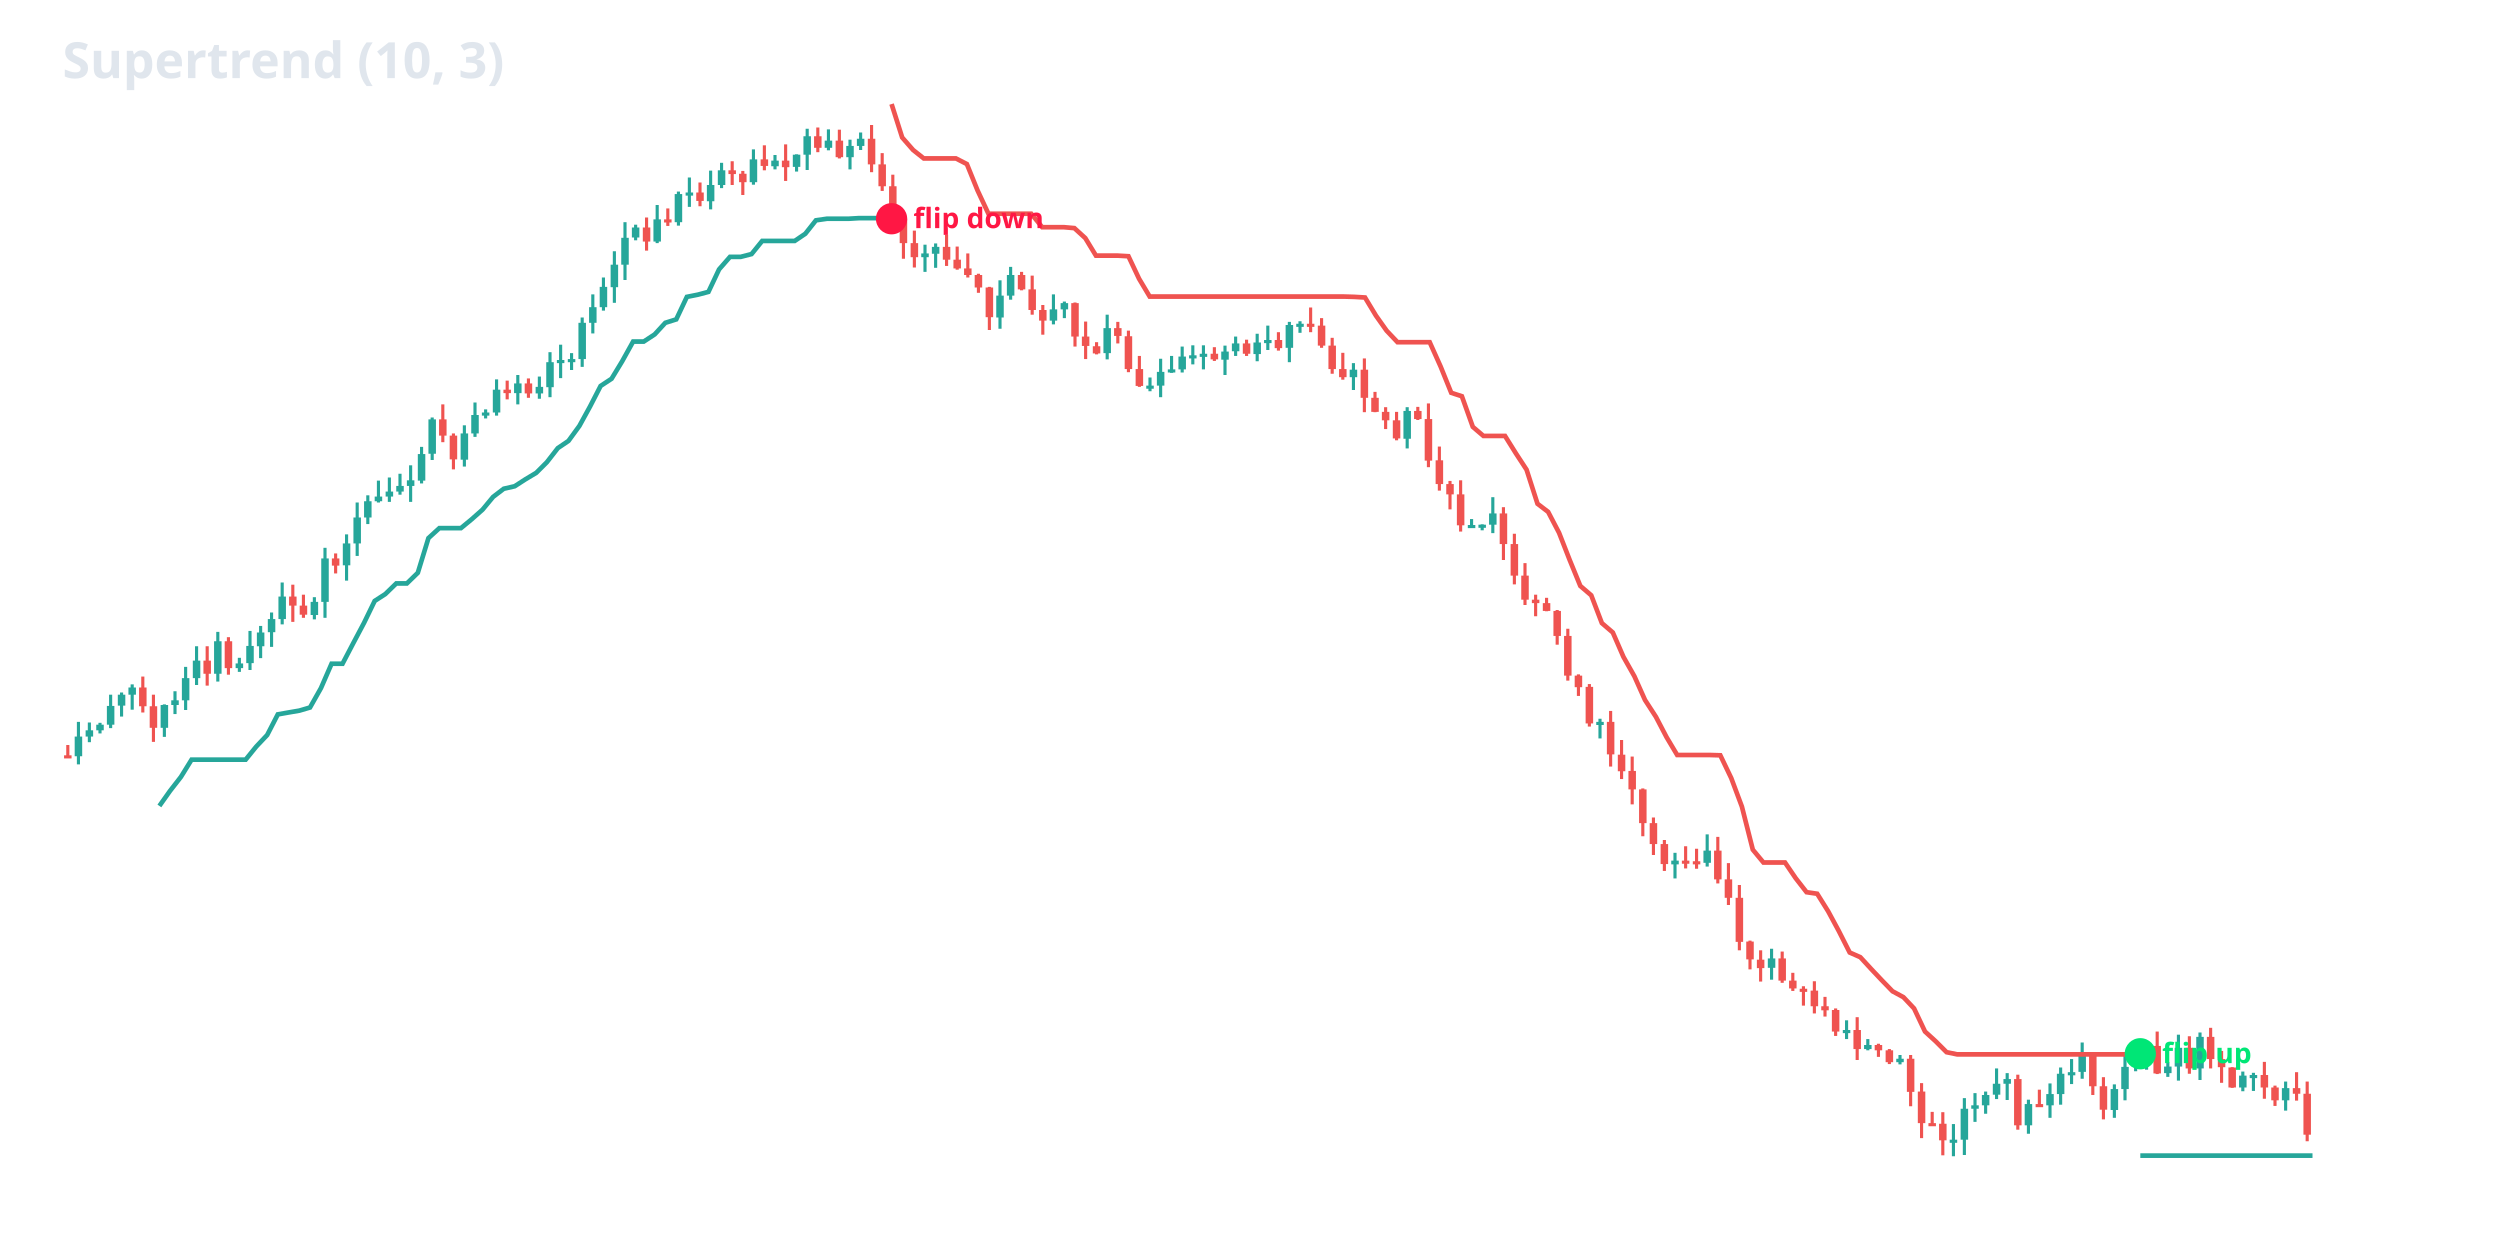
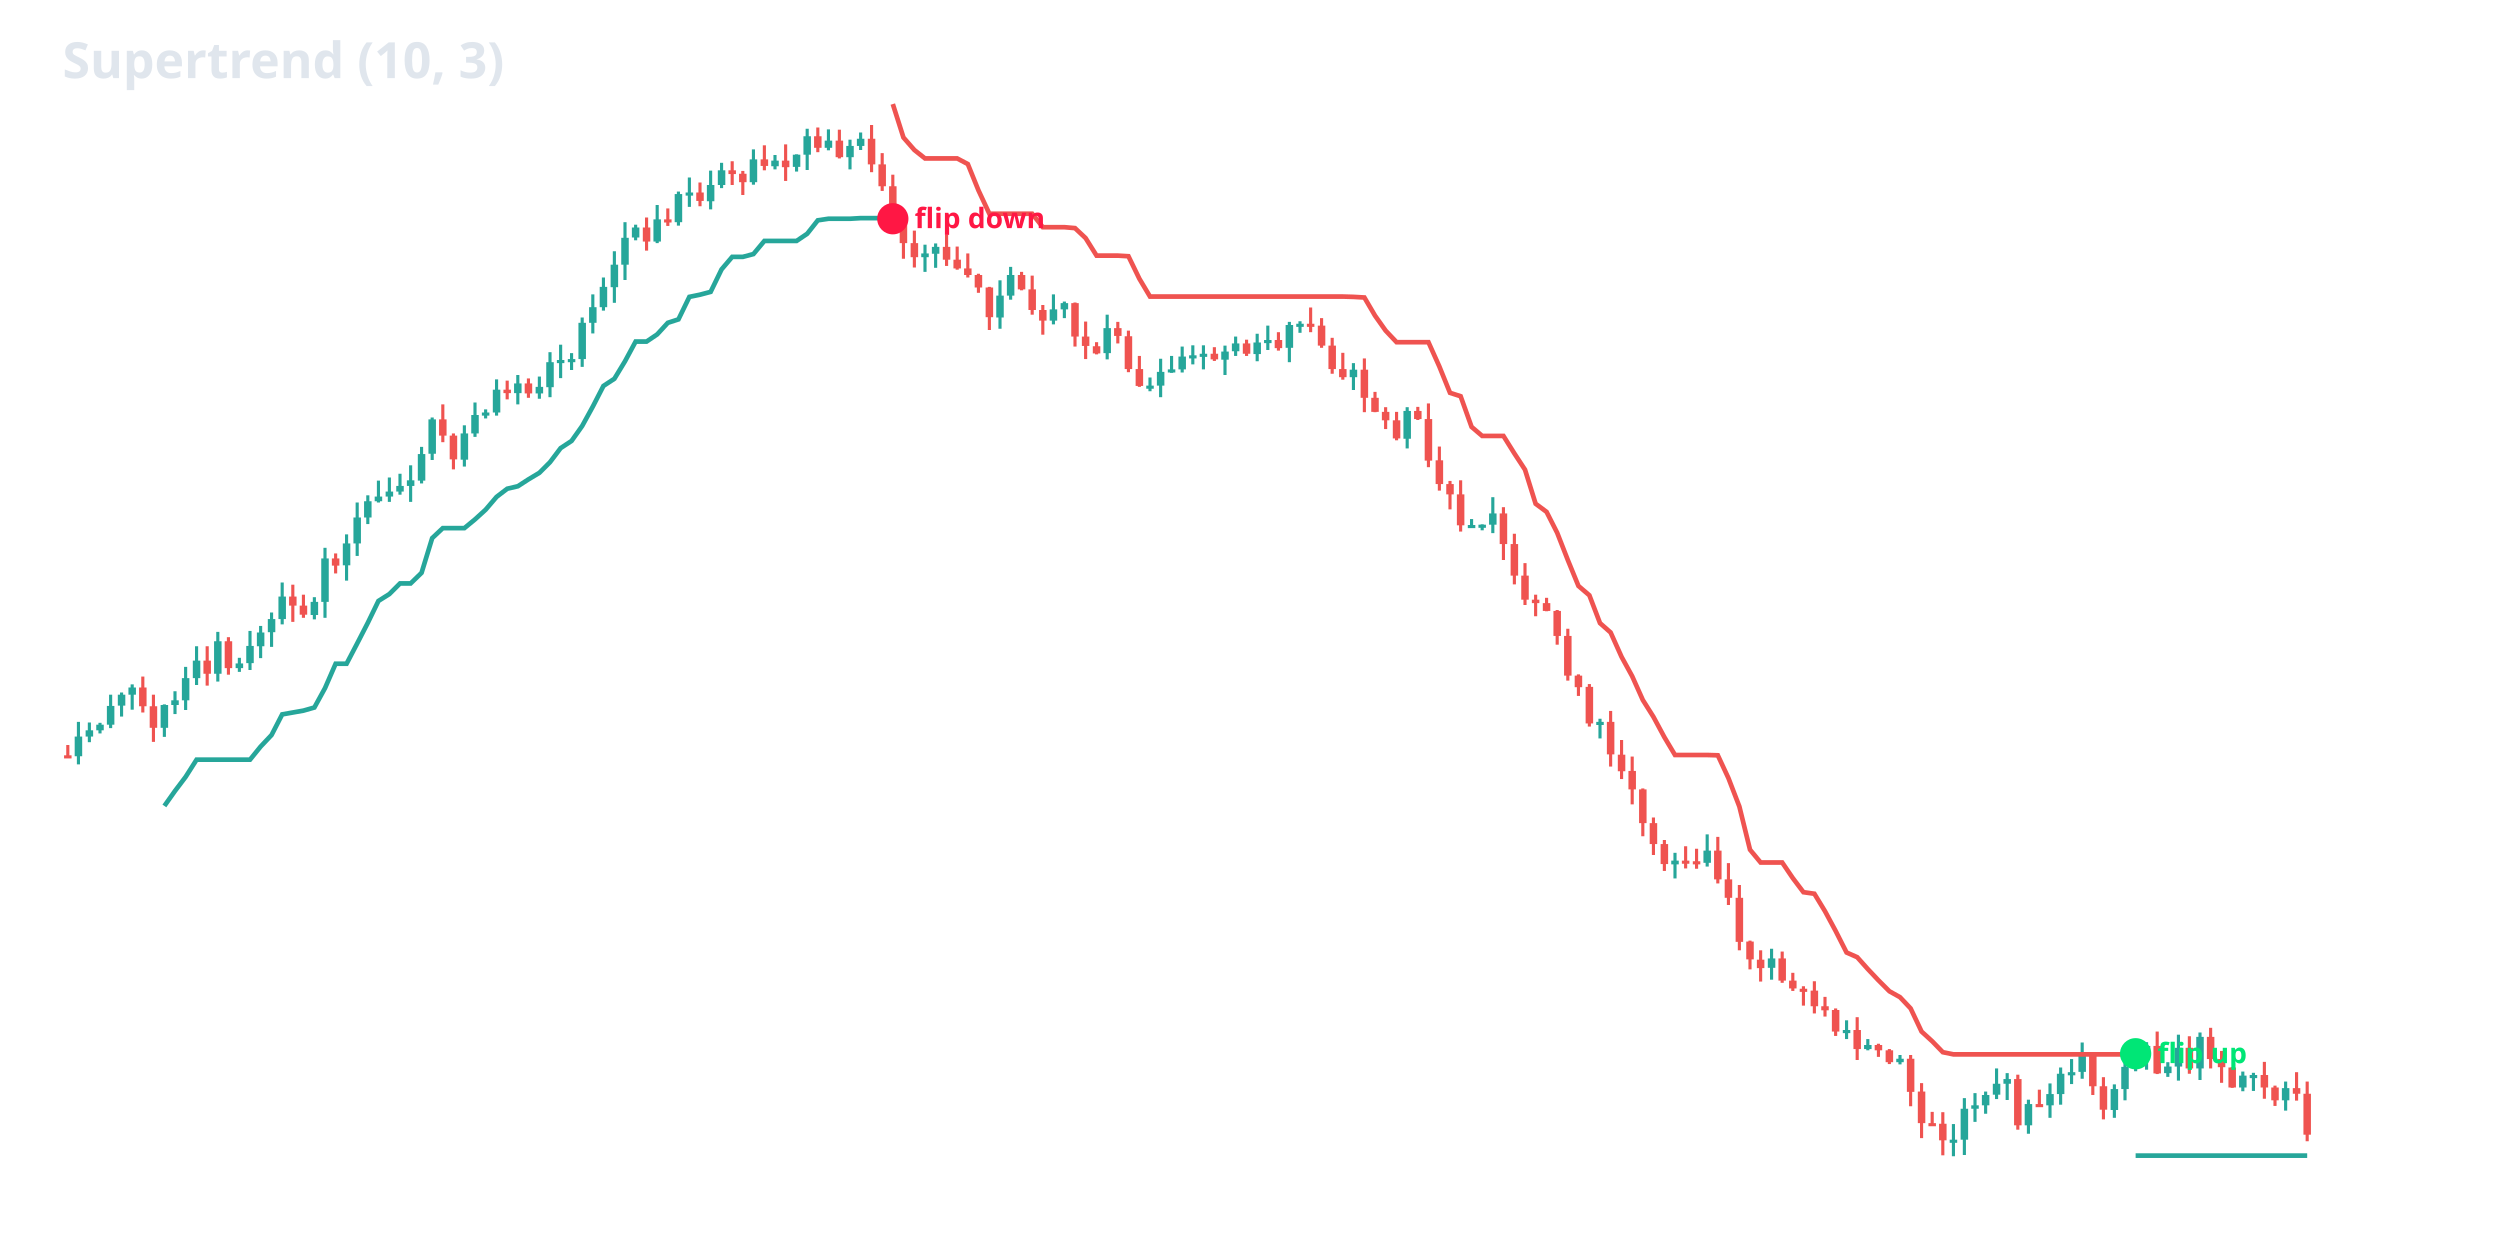
<svg xmlns="http://www.w3.org/2000/svg" width="800" height="400" style="background-color:#141824;font-family:sans-serif;">
  <text x="20" y="25" fill="#e0e6ed" font-size="16" font-weight="bold">Supertrend (10, 3)</text>
  <line x1="21.7" y1="238.4" x2="21.7" y2="242.4" stroke="#ef5350" stroke-width="1" />
  <rect x="20.5" y="241.7" width="2.4" height="1.0" fill="#ef5350" />
  <line x1="25.1" y1="231.0" x2="25.1" y2="244.6" stroke="#26a69a" stroke-width="1" />
  <rect x="23.9" y="235.7" width="2.4" height="6.3" fill="#26a69a" />
  <line x1="28.6" y1="231.2" x2="28.6" y2="237.5" stroke="#26a69a" stroke-width="1" />
  <rect x="27.4" y="233.7" width="2.4" height="2.0" fill="#26a69a" />
  <line x1="32.0" y1="231.3" x2="32.0" y2="234.7" stroke="#26a69a" stroke-width="1" />
  <rect x="30.8" y="231.9" width="2.4" height="1.8" fill="#26a69a" />
  <line x1="35.4" y1="222.3" x2="35.4" y2="233.0" stroke="#26a69a" stroke-width="1" />
  <rect x="34.2" y="225.9" width="2.4" height="6.0" fill="#26a69a" />
  <line x1="38.9" y1="221.6" x2="38.9" y2="229.3" stroke="#26a69a" stroke-width="1" />
  <rect x="37.7" y="222.3" width="2.4" height="3.5" fill="#26a69a" />
  <line x1="42.3" y1="219.0" x2="42.3" y2="227.1" stroke="#26a69a" stroke-width="1" />
  <rect x="41.1" y="220.0" width="2.4" height="2.3" fill="#26a69a" />
  <line x1="45.7" y1="216.5" x2="45.7" y2="228.0" stroke="#ef5350" stroke-width="1" />
  <rect x="44.5" y="220.0" width="2.4" height="6.0" fill="#ef5350" />
  <line x1="49.1" y1="222.3" x2="49.1" y2="237.4" stroke="#ef5350" stroke-width="1" />
  <rect x="47.9" y="226.0" width="2.4" height="6.9" fill="#ef5350" />
  <line x1="52.6" y1="225.4" x2="52.6" y2="235.8" stroke="#26a69a" stroke-width="1" />
  <rect x="51.4" y="225.6" width="2.4" height="7.3" fill="#26a69a" />
  <line x1="56.0" y1="221.2" x2="56.0" y2="228.5" stroke="#26a69a" stroke-width="1" />
  <rect x="54.8" y="224.1" width="2.4" height="1.5" fill="#26a69a" />
  <line x1="59.4" y1="213.4" x2="59.4" y2="227.2" stroke="#26a69a" stroke-width="1" />
  <rect x="58.2" y="217.0" width="2.4" height="7.1" fill="#26a69a" />
  <line x1="62.9" y1="206.8" x2="62.9" y2="219.2" stroke="#26a69a" stroke-width="1" />
  <rect x="61.7" y="211.4" width="2.4" height="5.6" fill="#26a69a" />
  <line x1="66.3" y1="206.8" x2="66.3" y2="219.4" stroke="#ef5350" stroke-width="1" />
  <rect x="65.1" y="211.4" width="2.4" height="4.2" fill="#ef5350" />
  <line x1="69.7" y1="202.2" x2="69.7" y2="218.1" stroke="#26a69a" stroke-width="1" />
  <rect x="68.5" y="205.2" width="2.4" height="10.4" fill="#26a69a" />
  <line x1="73.1" y1="203.9" x2="73.1" y2="215.9" stroke="#ef5350" stroke-width="1" />
  <rect x="71.9" y="205.2" width="2.4" height="8.6" fill="#ef5350" />
  <line x1="76.6" y1="210.5" x2="76.6" y2="215.0" stroke="#26a69a" stroke-width="1" />
  <rect x="75.4" y="212.3" width="2.4" height="1.5" fill="#26a69a" />
  <line x1="80.0" y1="201.9" x2="80.0" y2="214.4" stroke="#26a69a" stroke-width="1" />
  <rect x="78.8" y="206.7" width="2.4" height="5.5" fill="#26a69a" />
  <line x1="83.4" y1="200.3" x2="83.4" y2="210.6" stroke="#26a69a" stroke-width="1" />
  <rect x="82.2" y="202.4" width="2.4" height="4.4" fill="#26a69a" />
  <line x1="86.9" y1="196.0" x2="86.9" y2="207.0" stroke="#26a69a" stroke-width="1" />
  <rect x="85.7" y="198.1" width="2.4" height="4.2" fill="#26a69a" />
  <line x1="90.3" y1="186.4" x2="90.3" y2="199.8" stroke="#26a69a" stroke-width="1" />
  <rect x="89.1" y="190.9" width="2.4" height="7.2" fill="#26a69a" />
  <line x1="93.7" y1="187.1" x2="93.7" y2="199.0" stroke="#ef5350" stroke-width="1" />
  <rect x="92.5" y="190.9" width="2.4" height="2.9" fill="#ef5350" />
  <line x1="97.1" y1="190.3" x2="97.1" y2="197.7" stroke="#ef5350" stroke-width="1" />
  <rect x="95.9" y="193.8" width="2.4" height="2.9" fill="#ef5350" />
  <line x1="100.6" y1="191.1" x2="100.6" y2="198.2" stroke="#26a69a" stroke-width="1" />
  <rect x="99.4" y="192.6" width="2.4" height="4.2" fill="#26a69a" />
  <line x1="104.0" y1="175.3" x2="104.0" y2="197.7" stroke="#26a69a" stroke-width="1" />
  <rect x="102.8" y="178.7" width="2.4" height="13.9" fill="#26a69a" />
  <line x1="107.4" y1="177.1" x2="107.4" y2="183.5" stroke="#ef5350" stroke-width="1" />
  <rect x="106.2" y="178.7" width="2.4" height="2.3" fill="#ef5350" />
  <line x1="110.9" y1="171.0" x2="110.9" y2="185.8" stroke="#26a69a" stroke-width="1" />
  <rect x="109.7" y="173.9" width="2.4" height="7.0" fill="#26a69a" />
  <line x1="114.3" y1="160.8" x2="114.3" y2="177.9" stroke="#26a69a" stroke-width="1" />
  <rect x="113.1" y="165.6" width="2.4" height="8.3" fill="#26a69a" />
  <line x1="117.7" y1="158.5" x2="117.7" y2="167.7" stroke="#26a69a" stroke-width="1" />
  <rect x="116.5" y="160.4" width="2.4" height="5.2" fill="#26a69a" />
  <line x1="121.1" y1="153.8" x2="121.1" y2="160.8" stroke="#26a69a" stroke-width="1" />
  <rect x="119.9" y="158.9" width="2.4" height="1.5" fill="#26a69a" />
  <line x1="124.6" y1="152.8" x2="124.6" y2="160.6" stroke="#26a69a" stroke-width="1" />
  <rect x="123.4" y="157.3" width="2.4" height="1.6" fill="#26a69a" />
  <line x1="128.0" y1="151.6" x2="128.0" y2="158.3" stroke="#26a69a" stroke-width="1" />
  <rect x="126.8" y="155.5" width="2.4" height="1.8" fill="#26a69a" />
  <line x1="131.4" y1="148.9" x2="131.4" y2="160.6" stroke="#26a69a" stroke-width="1" />
  <rect x="130.2" y="153.7" width="2.4" height="1.8" fill="#26a69a" />
  <line x1="134.9" y1="143.0" x2="134.9" y2="154.7" stroke="#26a69a" stroke-width="1" />
  <rect x="133.7" y="145.3" width="2.4" height="8.5" fill="#26a69a" />
  <line x1="138.3" y1="133.6" x2="138.3" y2="147.2" stroke="#26a69a" stroke-width="1" />
  <rect x="137.1" y="134.2" width="2.4" height="11.0" fill="#26a69a" />
  <line x1="141.7" y1="129.4" x2="141.7" y2="141.5" stroke="#ef5350" stroke-width="1" />
  <rect x="140.5" y="134.2" width="2.4" height="5.2" fill="#ef5350" />
  <line x1="145.1" y1="138.7" x2="145.1" y2="150.2" stroke="#ef5350" stroke-width="1" />
  <rect x="143.9" y="139.4" width="2.4" height="7.6" fill="#ef5350" />
  <line x1="148.6" y1="136.1" x2="148.6" y2="149.3" stroke="#26a69a" stroke-width="1" />
  <rect x="147.4" y="138.7" width="2.4" height="8.4" fill="#26a69a" />
  <line x1="152.0" y1="128.8" x2="152.0" y2="139.8" stroke="#26a69a" stroke-width="1" />
  <rect x="150.8" y="132.8" width="2.4" height="5.9" fill="#26a69a" />
  <line x1="155.4" y1="131.0" x2="155.4" y2="133.9" stroke="#26a69a" stroke-width="1" />
  <rect x="154.2" y="132.0" width="2.4" height="1.0" fill="#26a69a" />
  <line x1="158.9" y1="121.4" x2="158.9" y2="133.0" stroke="#26a69a" stroke-width="1" />
  <rect x="157.7" y="124.7" width="2.4" height="7.3" fill="#26a69a" />
  <line x1="162.3" y1="121.8" x2="162.3" y2="127.8" stroke="#ef5350" stroke-width="1" />
  <rect x="161.1" y="124.7" width="2.4" height="1.1" fill="#ef5350" />
  <line x1="165.7" y1="120.0" x2="165.7" y2="129.4" stroke="#26a69a" stroke-width="1" />
  <rect x="164.5" y="122.7" width="2.4" height="3.1" fill="#26a69a" />
  <line x1="169.1" y1="121.1" x2="169.1" y2="127.3" stroke="#ef5350" stroke-width="1" />
  <rect x="167.9" y="122.7" width="2.4" height="3.2" fill="#ef5350" />
  <line x1="172.6" y1="120.5" x2="172.6" y2="127.6" stroke="#26a69a" stroke-width="1" />
  <rect x="171.4" y="123.8" width="2.4" height="2.1" fill="#26a69a" />
  <line x1="176.0" y1="112.7" x2="176.0" y2="127.1" stroke="#26a69a" stroke-width="1" />
  <rect x="174.8" y="115.9" width="2.4" height="8.0" fill="#26a69a" />
  <line x1="179.4" y1="110.3" x2="179.4" y2="121.0" stroke="#26a69a" stroke-width="1" />
  <rect x="178.2" y="115.2" width="2.4" height="1.0" fill="#26a69a" />
  <line x1="182.9" y1="113.0" x2="182.9" y2="118.4" stroke="#26a69a" stroke-width="1" />
  <rect x="181.7" y="114.9" width="2.4" height="1.0" fill="#26a69a" />
  <line x1="186.3" y1="101.6" x2="186.3" y2="117.4" stroke="#26a69a" stroke-width="1" />
  <rect x="185.1" y="103.3" width="2.4" height="11.6" fill="#26a69a" />
  <line x1="189.7" y1="94.2" x2="189.7" y2="106.7" stroke="#26a69a" stroke-width="1" />
  <rect x="188.5" y="98.3" width="2.4" height="5.0" fill="#26a69a" />
  <line x1="193.1" y1="88.8" x2="193.1" y2="99.4" stroke="#26a69a" stroke-width="1" />
  <rect x="191.9" y="91.8" width="2.4" height="6.5" fill="#26a69a" />
  <line x1="196.6" y1="80.4" x2="196.6" y2="96.9" stroke="#26a69a" stroke-width="1" />
  <rect x="195.4" y="84.7" width="2.4" height="7.2" fill="#26a69a" />
  <line x1="200.0" y1="71.1" x2="200.0" y2="89.6" stroke="#26a69a" stroke-width="1" />
  <rect x="198.8" y="76.1" width="2.4" height="8.6" fill="#26a69a" />
  <line x1="203.4" y1="71.9" x2="203.4" y2="76.9" stroke="#26a69a" stroke-width="1" />
  <rect x="202.2" y="72.8" width="2.4" height="3.2" fill="#26a69a" />
  <line x1="206.9" y1="69.6" x2="206.9" y2="80.2" stroke="#ef5350" stroke-width="1" />
  <rect x="205.7" y="72.8" width="2.4" height="4.5" fill="#ef5350" />
  <line x1="210.3" y1="65.6" x2="210.3" y2="77.8" stroke="#26a69a" stroke-width="1" />
  <rect x="209.1" y="70.2" width="2.4" height="7.1" fill="#26a69a" />
  <line x1="213.7" y1="66.7" x2="213.7" y2="72.3" stroke="#ef5350" stroke-width="1" />
  <rect x="212.5" y="70.2" width="2.4" height="1.0" fill="#ef5350" />
  <line x1="217.1" y1="61.3" x2="217.1" y2="72.2" stroke="#26a69a" stroke-width="1" />
  <rect x="215.9" y="62.1" width="2.4" height="9.0" fill="#26a69a" />
  <line x1="220.6" y1="56.8" x2="220.6" y2="66.2" stroke="#26a69a" stroke-width="1" />
  <rect x="219.4" y="61.6" width="2.4" height="1.0" fill="#26a69a" />
  <line x1="224.0" y1="58.4" x2="224.0" y2="66.0" stroke="#ef5350" stroke-width="1" />
  <rect x="222.8" y="61.6" width="2.4" height="2.7" fill="#ef5350" />
  <line x1="227.4" y1="54.6" x2="227.4" y2="67.0" stroke="#26a69a" stroke-width="1" />
  <rect x="226.2" y="59.2" width="2.4" height="5.2" fill="#26a69a" />
  <line x1="230.9" y1="52.1" x2="230.9" y2="60.2" stroke="#26a69a" stroke-width="1" />
  <rect x="229.7" y="54.5" width="2.4" height="4.7" fill="#26a69a" />
  <line x1="234.3" y1="51.6" x2="234.3" y2="59.2" stroke="#ef5350" stroke-width="1" />
  <rect x="233.1" y="54.5" width="2.4" height="1.2" fill="#ef5350" />
  <line x1="237.7" y1="54.7" x2="237.7" y2="62.4" stroke="#ef5350" stroke-width="1" />
  <rect x="236.5" y="55.6" width="2.4" height="2.7" fill="#ef5350" />
  <line x1="241.1" y1="47.8" x2="241.1" y2="59.1" stroke="#26a69a" stroke-width="1" />
  <rect x="239.9" y="51.0" width="2.4" height="7.3" fill="#26a69a" />
  <line x1="244.6" y1="46.5" x2="244.6" y2="54.5" stroke="#ef5350" stroke-width="1" />
  <rect x="243.4" y="51.0" width="2.4" height="2.1" fill="#ef5350" />
  <line x1="248.0" y1="49.6" x2="248.0" y2="54.2" stroke="#26a69a" stroke-width="1" />
  <rect x="246.8" y="51.4" width="2.4" height="1.8" fill="#26a69a" />
  <line x1="251.4" y1="46.2" x2="251.4" y2="57.9" stroke="#ef5350" stroke-width="1" />
  <rect x="250.2" y="51.4" width="2.4" height="2.1" fill="#ef5350" />
  <line x1="254.9" y1="49.4" x2="254.9" y2="54.9" stroke="#26a69a" stroke-width="1" />
  <rect x="253.7" y="49.5" width="2.4" height="3.9" fill="#26a69a" />
  <line x1="258.3" y1="41.2" x2="258.3" y2="54.4" stroke="#26a69a" stroke-width="1" />
  <rect x="257.1" y="43.6" width="2.4" height="5.9" fill="#26a69a" />
  <line x1="261.7" y1="40.8" x2="261.7" y2="48.7" stroke="#ef5350" stroke-width="1" />
  <rect x="260.5" y="43.6" width="2.4" height="3.7" fill="#ef5350" />
  <line x1="265.1" y1="41.4" x2="265.1" y2="48.1" stroke="#26a69a" stroke-width="1" />
  <rect x="263.9" y="45.0" width="2.4" height="2.3" fill="#26a69a" />
  <line x1="268.6" y1="41.5" x2="268.6" y2="50.7" stroke="#ef5350" stroke-width="1" />
  <rect x="267.4" y="45.0" width="2.4" height="5.3" fill="#ef5350" />
  <line x1="272.0" y1="44.7" x2="272.0" y2="54.2" stroke="#26a69a" stroke-width="1" />
  <rect x="270.8" y="46.7" width="2.4" height="3.6" fill="#26a69a" />
  <line x1="275.4" y1="42.4" x2="275.4" y2="48.0" stroke="#26a69a" stroke-width="1" />
  <rect x="274.2" y="44.4" width="2.4" height="2.3" fill="#26a69a" />
  <line x1="278.9" y1="40.0" x2="278.9" y2="55.1" stroke="#ef5350" stroke-width="1" />
  <rect x="277.7" y="44.4" width="2.4" height="8.2" fill="#ef5350" />
  <line x1="282.3" y1="49.0" x2="282.3" y2="61.1" stroke="#ef5350" stroke-width="1" />
  <rect x="281.1" y="52.6" width="2.4" height="7.0" fill="#ef5350" />
  <line x1="285.7" y1="55.9" x2="285.7" y2="70.2" stroke="#ef5350" stroke-width="1" />
  <rect x="284.5" y="59.6" width="2.4" height="10.4" fill="#ef5350" />
  <line x1="289.1" y1="69.4" x2="289.1" y2="82.8" stroke="#ef5350" stroke-width="1" />
  <rect x="287.9" y="70.0" width="2.4" height="7.8" fill="#ef5350" />
  <line x1="292.6" y1="73.8" x2="292.6" y2="85.6" stroke="#ef5350" stroke-width="1" />
  <rect x="291.4" y="77.8" width="2.4" height="4.5" fill="#ef5350" />
  <line x1="296.0" y1="78.3" x2="296.0" y2="87.0" stroke="#26a69a" stroke-width="1" />
  <rect x="294.8" y="81.1" width="2.4" height="1.2" fill="#26a69a" />
  <line x1="299.4" y1="77.9" x2="299.4" y2="85.7" stroke="#26a69a" stroke-width="1" />
  <rect x="298.2" y="79.0" width="2.4" height="2.2" fill="#26a69a" />
  <line x1="302.9" y1="75.1" x2="302.9" y2="85.1" stroke="#ef5350" stroke-width="1" />
  <rect x="301.7" y="79.0" width="2.4" height="4.1" fill="#ef5350" />
  <line x1="306.3" y1="78.9" x2="306.3" y2="86.3" stroke="#ef5350" stroke-width="1" />
  <rect x="305.1" y="83.1" width="2.4" height="2.8" fill="#ef5350" />
  <line x1="309.7" y1="81.1" x2="309.7" y2="88.8" stroke="#ef5350" stroke-width="1" />
  <rect x="308.5" y="85.9" width="2.4" height="2.1" fill="#ef5350" />
  <line x1="313.1" y1="87.6" x2="313.1" y2="93.7" stroke="#ef5350" stroke-width="1" />
  <rect x="311.9" y="88.0" width="2.4" height="4.0" fill="#ef5350" />
  <line x1="316.6" y1="91.8" x2="316.6" y2="105.6" stroke="#ef5350" stroke-width="1" />
  <rect x="315.4" y="92.0" width="2.4" height="9.5" fill="#ef5350" />
  <line x1="320.0" y1="89.7" x2="320.0" y2="105.2" stroke="#26a69a" stroke-width="1" />
  <rect x="318.8" y="94.6" width="2.4" height="7.0" fill="#26a69a" />
  <line x1="323.4" y1="85.4" x2="323.4" y2="95.9" stroke="#26a69a" stroke-width="1" />
  <rect x="322.2" y="88.0" width="2.4" height="6.6" fill="#26a69a" />
  <line x1="326.9" y1="87.0" x2="326.9" y2="92.9" stroke="#ef5350" stroke-width="1" />
  <rect x="325.7" y="88.0" width="2.4" height="4.6" fill="#ef5350" />
  <line x1="330.3" y1="88.2" x2="330.3" y2="100.7" stroke="#ef5350" stroke-width="1" />
  <rect x="329.1" y="92.6" width="2.4" height="6.6" fill="#ef5350" />
  <line x1="333.7" y1="97.6" x2="333.7" y2="107.1" stroke="#ef5350" stroke-width="1" />
  <rect x="332.5" y="99.2" width="2.4" height="3.4" fill="#ef5350" />
  <line x1="337.1" y1="94.2" x2="337.1" y2="103.8" stroke="#26a69a" stroke-width="1" />
  <rect x="335.9" y="99.0" width="2.4" height="3.6" fill="#26a69a" />
  <line x1="340.6" y1="96.5" x2="340.6" y2="101.8" stroke="#26a69a" stroke-width="1" />
  <rect x="339.4" y="97.0" width="2.4" height="2.0" fill="#26a69a" />
  <line x1="344.0" y1="96.8" x2="344.0" y2="110.9" stroke="#ef5350" stroke-width="1" />
  <rect x="342.8" y="97.0" width="2.4" height="10.7" fill="#ef5350" />
  <line x1="347.4" y1="102.9" x2="347.4" y2="114.9" stroke="#ef5350" stroke-width="1" />
  <rect x="346.2" y="107.7" width="2.4" height="3.0" fill="#ef5350" />
  <line x1="350.9" y1="109.5" x2="350.9" y2="113.4" stroke="#ef5350" stroke-width="1" />
  <rect x="349.7" y="110.8" width="2.4" height="2.3" fill="#ef5350" />
  <line x1="354.3" y1="100.7" x2="354.3" y2="115.0" stroke="#26a69a" stroke-width="1" />
  <rect x="353.1" y="105.0" width="2.4" height="8.0" fill="#26a69a" />
  <line x1="357.7" y1="103.0" x2="357.7" y2="109.9" stroke="#ef5350" stroke-width="1" />
  <rect x="356.5" y="105.0" width="2.4" height="2.5" fill="#ef5350" />
  <line x1="361.1" y1="105.8" x2="361.1" y2="119.1" stroke="#ef5350" stroke-width="1" />
  <rect x="359.9" y="107.6" width="2.4" height="10.5" fill="#ef5350" />
  <line x1="364.6" y1="113.9" x2="364.6" y2="123.8" stroke="#ef5350" stroke-width="1" />
  <rect x="363.4" y="118.1" width="2.4" height="5.4" fill="#ef5350" />
  <line x1="368.0" y1="120.8" x2="368.0" y2="125.2" stroke="#26a69a" stroke-width="1" />
  <rect x="366.8" y="123.4" width="2.4" height="1.0" fill="#26a69a" />
  <line x1="371.4" y1="114.8" x2="371.4" y2="127.1" stroke="#26a69a" stroke-width="1" />
  <rect x="370.2" y="119.0" width="2.4" height="4.4" fill="#26a69a" />
  <line x1="374.9" y1="113.9" x2="374.9" y2="119.3" stroke="#26a69a" stroke-width="1" />
  <rect x="373.7" y="118.2" width="2.4" height="1.0" fill="#26a69a" />
  <line x1="378.3" y1="110.9" x2="378.3" y2="119.2" stroke="#26a69a" stroke-width="1" />
  <rect x="377.1" y="114.1" width="2.4" height="4.1" fill="#26a69a" />
  <line x1="381.7" y1="110.5" x2="381.7" y2="116.6" stroke="#26a69a" stroke-width="1" />
  <rect x="380.5" y="113.7" width="2.4" height="1.0" fill="#26a69a" />
  <line x1="385.1" y1="110.5" x2="385.1" y2="118.2" stroke="#26a69a" stroke-width="1" />
  <rect x="383.9" y="113.2" width="2.4" height="1.0" fill="#26a69a" />
  <line x1="388.6" y1="111.1" x2="388.6" y2="115.5" stroke="#ef5350" stroke-width="1" />
  <rect x="387.4" y="113.2" width="2.4" height="1.8" fill="#ef5350" />
  <line x1="392.0" y1="110.6" x2="392.0" y2="120.0" stroke="#26a69a" stroke-width="1" />
  <rect x="390.8" y="112.5" width="2.4" height="2.6" fill="#26a69a" />
  <line x1="395.4" y1="107.7" x2="395.4" y2="113.9" stroke="#26a69a" stroke-width="1" />
  <rect x="394.2" y="109.9" width="2.4" height="2.5" fill="#26a69a" />
  <line x1="398.9" y1="108.7" x2="398.9" y2="113.9" stroke="#ef5350" stroke-width="1" />
  <rect x="397.7" y="109.9" width="2.4" height="3.3" fill="#ef5350" />
  <line x1="402.3" y1="106.8" x2="402.3" y2="115.6" stroke="#26a69a" stroke-width="1" />
  <rect x="401.1" y="109.6" width="2.4" height="3.7" fill="#26a69a" />
  <line x1="405.7" y1="104.2" x2="405.7" y2="112.0" stroke="#26a69a" stroke-width="1" />
  <rect x="404.5" y="108.8" width="2.4" height="1.0" fill="#26a69a" />
  <line x1="409.1" y1="106.3" x2="409.1" y2="112.2" stroke="#ef5350" stroke-width="1" />
  <rect x="407.9" y="108.8" width="2.4" height="2.6" fill="#ef5350" />
  <line x1="412.6" y1="103.0" x2="412.6" y2="115.9" stroke="#26a69a" stroke-width="1" />
  <rect x="411.4" y="104.0" width="2.4" height="7.3" fill="#26a69a" />
  <line x1="416.0" y1="102.8" x2="416.0" y2="106.5" stroke="#26a69a" stroke-width="1" />
  <rect x="414.8" y="103.6" width="2.4" height="1.0" fill="#26a69a" />
  <line x1="419.4" y1="98.4" x2="419.4" y2="106.3" stroke="#ef5350" stroke-width="1" />
  <rect x="418.2" y="103.6" width="2.4" height="1.0" fill="#ef5350" />
  <line x1="422.9" y1="101.8" x2="422.9" y2="111.3" stroke="#ef5350" stroke-width="1" />
  <rect x="421.7" y="104.2" width="2.4" height="6.4" fill="#ef5350" />
  <line x1="426.3" y1="108.1" x2="426.3" y2="119.6" stroke="#ef5350" stroke-width="1" />
  <rect x="425.1" y="110.6" width="2.4" height="7.5" fill="#ef5350" />
  <line x1="429.7" y1="112.9" x2="429.7" y2="121.5" stroke="#ef5350" stroke-width="1" />
  <rect x="428.5" y="118.1" width="2.4" height="2.6" fill="#ef5350" />
  <line x1="433.1" y1="116.2" x2="433.1" y2="124.8" stroke="#26a69a" stroke-width="1" />
  <rect x="431.9" y="118.3" width="2.4" height="2.4" fill="#26a69a" />
  <line x1="436.6" y1="114.7" x2="436.6" y2="131.9" stroke="#ef5350" stroke-width="1" />
  <rect x="435.4" y="118.3" width="2.4" height="9.0" fill="#ef5350" />
  <line x1="440.0" y1="125.4" x2="440.0" y2="131.9" stroke="#ef5350" stroke-width="1" />
  <rect x="438.8" y="127.3" width="2.4" height="4.5" fill="#ef5350" />
  <line x1="443.4" y1="130.3" x2="443.4" y2="137.3" stroke="#ef5350" stroke-width="1" />
  <rect x="442.2" y="131.8" width="2.4" height="2.7" fill="#ef5350" />
  <line x1="446.9" y1="131.8" x2="446.9" y2="140.9" stroke="#ef5350" stroke-width="1" />
  <rect x="445.7" y="134.5" width="2.4" height="5.8" fill="#ef5350" />
  <line x1="450.3" y1="130.3" x2="450.3" y2="143.5" stroke="#26a69a" stroke-width="1" />
  <rect x="449.1" y="131.5" width="2.4" height="8.9" fill="#26a69a" />
  <line x1="453.7" y1="130.2" x2="453.7" y2="134.4" stroke="#ef5350" stroke-width="1" />
  <rect x="452.5" y="131.5" width="2.4" height="2.6" fill="#ef5350" />
  <line x1="457.1" y1="129.1" x2="457.1" y2="149.5" stroke="#ef5350" stroke-width="1" />
  <rect x="455.9" y="134.1" width="2.4" height="13.3" fill="#ef5350" />
  <line x1="460.6" y1="142.9" x2="460.6" y2="157.0" stroke="#ef5350" stroke-width="1" />
  <rect x="459.4" y="147.3" width="2.4" height="7.6" fill="#ef5350" />
  <line x1="464.0" y1="153.9" x2="464.0" y2="163.0" stroke="#ef5350" stroke-width="1" />
  <rect x="462.8" y="154.9" width="2.4" height="3.3" fill="#ef5350" />
  <line x1="467.4" y1="153.7" x2="467.4" y2="170.1" stroke="#ef5350" stroke-width="1" />
  <rect x="466.2" y="158.2" width="2.4" height="9.9" fill="#ef5350" />
  <line x1="470.9" y1="166.1" x2="470.9" y2="168.2" stroke="#26a69a" stroke-width="1" />
  <rect x="469.7" y="168.0" width="2.4" height="1.0" fill="#26a69a" />
  <line x1="474.3" y1="167.8" x2="474.3" y2="169.7" stroke="#26a69a" stroke-width="1" />
  <rect x="473.1" y="167.9" width="2.4" height="1.0" fill="#26a69a" />
  <line x1="477.7" y1="159.1" x2="477.7" y2="170.6" stroke="#26a69a" stroke-width="1" />
  <rect x="476.5" y="164.3" width="2.4" height="3.6" fill="#26a69a" />
  <line x1="481.1" y1="162.3" x2="481.1" y2="179.2" stroke="#ef5350" stroke-width="1" />
  <rect x="479.9" y="164.3" width="2.4" height="9.8" fill="#ef5350" />
  <line x1="484.6" y1="170.8" x2="484.6" y2="187.0" stroke="#ef5350" stroke-width="1" />
  <rect x="483.4" y="174.1" width="2.4" height="10.1" fill="#ef5350" />
  <line x1="488.0" y1="180.2" x2="488.0" y2="193.6" stroke="#ef5350" stroke-width="1" />
  <rect x="486.8" y="184.2" width="2.4" height="7.7" fill="#ef5350" />
  <line x1="491.4" y1="190.3" x2="491.4" y2="197.2" stroke="#ef5350" stroke-width="1" />
  <rect x="490.2" y="191.9" width="2.4" height="1.1" fill="#ef5350" />
  <line x1="494.9" y1="191.3" x2="494.9" y2="195.6" stroke="#ef5350" stroke-width="1" />
  <rect x="493.7" y="193.0" width="2.4" height="2.5" fill="#ef5350" />
  <line x1="498.3" y1="195.2" x2="498.3" y2="206.3" stroke="#ef5350" stroke-width="1" />
  <rect x="497.1" y="195.5" width="2.4" height="8.0" fill="#ef5350" />
  <line x1="501.7" y1="201.2" x2="501.7" y2="217.8" stroke="#ef5350" stroke-width="1" />
  <rect x="500.5" y="203.5" width="2.4" height="12.7" fill="#ef5350" />
  <line x1="505.1" y1="215.8" x2="505.1" y2="222.7" stroke="#ef5350" stroke-width="1" />
  <rect x="503.9" y="216.2" width="2.4" height="3.7" fill="#ef5350" />
  <line x1="508.6" y1="218.9" x2="508.6" y2="232.5" stroke="#ef5350" stroke-width="1" />
  <rect x="507.4" y="219.8" width="2.4" height="11.7" fill="#ef5350" />
  <line x1="512.0" y1="230.0" x2="512.0" y2="236.3" stroke="#26a69a" stroke-width="1" />
  <rect x="510.8" y="231.0" width="2.4" height="1.0" fill="#26a69a" />
  <line x1="515.4" y1="227.5" x2="515.4" y2="245.3" stroke="#ef5350" stroke-width="1" />
  <rect x="514.2" y="231.0" width="2.4" height="10.4" fill="#ef5350" />
  <line x1="518.9" y1="236.8" x2="518.9" y2="249.3" stroke="#ef5350" stroke-width="1" />
  <rect x="517.7" y="241.5" width="2.4" height="5.3" fill="#ef5350" />
  <line x1="522.3" y1="242.1" x2="522.3" y2="257.4" stroke="#ef5350" stroke-width="1" />
  <rect x="521.1" y="246.7" width="2.4" height="5.9" fill="#ef5350" />
  <line x1="525.7" y1="252.3" x2="525.7" y2="267.6" stroke="#ef5350" stroke-width="1" />
  <rect x="524.5" y="252.6" width="2.4" height="10.8" fill="#ef5350" />
  <line x1="529.1" y1="261.6" x2="529.1" y2="273.6" stroke="#ef5350" stroke-width="1" />
  <rect x="527.9" y="263.4" width="2.4" height="6.7" fill="#ef5350" />
  <line x1="532.6" y1="268.8" x2="532.6" y2="278.7" stroke="#ef5350" stroke-width="1" />
  <rect x="531.4" y="270.1" width="2.4" height="6.4" fill="#ef5350" />
  <line x1="536.0" y1="272.9" x2="536.0" y2="281.1" stroke="#26a69a" stroke-width="1" />
  <rect x="534.8" y="275.4" width="2.4" height="1.2" fill="#26a69a" />
  <line x1="539.4" y1="270.8" x2="539.4" y2="277.9" stroke="#ef5350" stroke-width="1" />
  <rect x="538.2" y="275.4" width="2.4" height="1.0" fill="#ef5350" />
  <line x1="542.9" y1="271.6" x2="542.9" y2="278.0" stroke="#ef5350" stroke-width="1" />
  <rect x="541.7" y="275.6" width="2.4" height="1.0" fill="#ef5350" />
  <line x1="546.3" y1="267.0" x2="546.3" y2="277.3" stroke="#26a69a" stroke-width="1" />
  <rect x="545.1" y="272.2" width="2.4" height="3.9" fill="#26a69a" />
  <line x1="549.7" y1="267.8" x2="549.7" y2="282.7" stroke="#ef5350" stroke-width="1" />
  <rect x="548.5" y="272.2" width="2.4" height="9.2" fill="#ef5350" />
  <line x1="553.1" y1="276.2" x2="553.1" y2="289.6" stroke="#ef5350" stroke-width="1" />
  <rect x="551.9" y="281.4" width="2.4" height="5.9" fill="#ef5350" />
  <line x1="556.6" y1="283.2" x2="556.6" y2="304.1" stroke="#ef5350" stroke-width="1" />
  <rect x="555.4" y="287.3" width="2.4" height="14.1" fill="#ef5350" />
  <line x1="560.0" y1="301.0" x2="560.0" y2="310.2" stroke="#ef5350" stroke-width="1" />
  <rect x="558.8" y="301.3" width="2.4" height="5.7" fill="#ef5350" />
  <line x1="563.4" y1="304.1" x2="563.4" y2="314.1" stroke="#ef5350" stroke-width="1" />
  <rect x="562.2" y="307.1" width="2.4" height="2.7" fill="#ef5350" />
  <line x1="566.9" y1="303.6" x2="566.9" y2="313.5" stroke="#26a69a" stroke-width="1" />
  <rect x="565.7" y="306.7" width="2.4" height="3.0" fill="#26a69a" />
  <line x1="570.3" y1="304.5" x2="570.3" y2="314.5" stroke="#ef5350" stroke-width="1" />
  <rect x="569.1" y="306.7" width="2.4" height="7.1" fill="#ef5350" />
  <line x1="573.7" y1="311.3" x2="573.7" y2="317.1" stroke="#ef5350" stroke-width="1" />
  <rect x="572.5" y="313.8" width="2.4" height="2.5" fill="#ef5350" />
  <line x1="577.1" y1="315.6" x2="577.1" y2="321.8" stroke="#ef5350" stroke-width="1" />
  <rect x="575.9" y="316.4" width="2.4" height="1.0" fill="#ef5350" />
  <line x1="580.6" y1="314.0" x2="580.6" y2="324.3" stroke="#ef5350" stroke-width="1" />
  <rect x="579.4" y="317.0" width="2.4" height="5.0" fill="#ef5350" />
  <line x1="584.0" y1="319.0" x2="584.0" y2="325.3" stroke="#ef5350" stroke-width="1" />
  <rect x="582.8" y="322.0" width="2.4" height="1.3" fill="#ef5350" />
  <line x1="587.4" y1="322.7" x2="587.4" y2="331.5" stroke="#ef5350" stroke-width="1" />
  <rect x="586.2" y="323.2" width="2.4" height="6.9" fill="#ef5350" />
  <line x1="590.9" y1="326.5" x2="590.9" y2="332.5" stroke="#26a69a" stroke-width="1" />
  <rect x="589.7" y="329.6" width="2.4" height="1.0" fill="#26a69a" />
  <line x1="594.3" y1="325.5" x2="594.3" y2="339.2" stroke="#ef5350" stroke-width="1" />
  <rect x="593.1" y="329.6" width="2.4" height="6.1" fill="#ef5350" />
  <line x1="597.7" y1="332.5" x2="597.7" y2="336.1" stroke="#26a69a" stroke-width="1" />
  <rect x="596.5" y="334.4" width="2.4" height="1.3" fill="#26a69a" />
  <line x1="601.1" y1="334.0" x2="601.1" y2="338.2" stroke="#ef5350" stroke-width="1" />
  <rect x="599.9" y="334.4" width="2.4" height="1.7" fill="#ef5350" />
  <line x1="604.6" y1="335.7" x2="604.6" y2="340.5" stroke="#ef5350" stroke-width="1" />
  <rect x="603.4" y="336.1" width="2.4" height="3.8" fill="#ef5350" />
  <line x1="608.0" y1="337.6" x2="608.0" y2="340.6" stroke="#26a69a" stroke-width="1" />
  <rect x="606.8" y="338.8" width="2.4" height="1.1" fill="#26a69a" />
  <line x1="611.4" y1="337.6" x2="611.4" y2="354.0" stroke="#ef5350" stroke-width="1" />
  <rect x="610.2" y="338.8" width="2.4" height="10.6" fill="#ef5350" />
  <line x1="614.9" y1="346.6" x2="614.9" y2="364.2" stroke="#ef5350" stroke-width="1" />
  <rect x="613.7" y="349.3" width="2.4" height="10.1" fill="#ef5350" />
  <line x1="618.3" y1="355.8" x2="618.3" y2="359.8" stroke="#ef5350" stroke-width="1" />
  <rect x="617.1" y="359.4" width="2.4" height="1.0" fill="#ef5350" />
  <line x1="621.7" y1="355.9" x2="621.7" y2="369.7" stroke="#ef5350" stroke-width="1" />
  <rect x="620.5" y="359.6" width="2.4" height="5.3" fill="#ef5350" />
  <line x1="625.1" y1="359.7" x2="625.1" y2="370.0" stroke="#26a69a" stroke-width="1" />
  <rect x="623.9" y="364.7" width="2.4" height="1.0" fill="#26a69a" />
  <line x1="628.6" y1="351.4" x2="628.6" y2="369.6" stroke="#26a69a" stroke-width="1" />
  <rect x="627.4" y="354.8" width="2.4" height="9.9" fill="#26a69a" />
  <line x1="632.0" y1="349.8" x2="632.0" y2="359.0" stroke="#26a69a" stroke-width="1" />
  <rect x="630.8" y="353.7" width="2.4" height="1.1" fill="#26a69a" />
  <line x1="635.4" y1="349.3" x2="635.4" y2="356.4" stroke="#26a69a" stroke-width="1" />
  <rect x="634.2" y="350.4" width="2.4" height="3.3" fill="#26a69a" />
  <line x1="638.9" y1="341.9" x2="638.9" y2="351.7" stroke="#26a69a" stroke-width="1" />
  <rect x="637.7" y="346.8" width="2.4" height="3.5" fill="#26a69a" />
  <line x1="642.3" y1="343.4" x2="642.3" y2="352.0" stroke="#26a69a" stroke-width="1" />
  <rect x="641.1" y="345.3" width="2.4" height="1.5" fill="#26a69a" />
  <line x1="645.7" y1="343.9" x2="645.7" y2="361.5" stroke="#ef5350" stroke-width="1" />
  <rect x="644.5" y="345.3" width="2.4" height="14.8" fill="#ef5350" />
  <line x1="649.1" y1="351.9" x2="649.1" y2="362.8" stroke="#26a69a" stroke-width="1" />
  <rect x="647.9" y="353.3" width="2.4" height="6.8" fill="#26a69a" />
  <line x1="652.6" y1="348.7" x2="652.6" y2="353.9" stroke="#ef5350" stroke-width="1" />
  <rect x="651.4" y="353.3" width="2.4" height="1.0" fill="#ef5350" />
  <line x1="656.0" y1="346.7" x2="656.0" y2="357.7" stroke="#26a69a" stroke-width="1" />
  <rect x="654.8" y="350.1" width="2.4" height="3.6" fill="#26a69a" />
  <line x1="659.4" y1="341.6" x2="659.4" y2="353.5" stroke="#26a69a" stroke-width="1" />
  <rect x="658.2" y="343.6" width="2.4" height="6.5" fill="#26a69a" />
  <line x1="662.9" y1="338.9" x2="662.9" y2="346.9" stroke="#26a69a" stroke-width="1" />
  <rect x="661.7" y="343.1" width="2.4" height="1.0" fill="#26a69a" />
  <line x1="666.3" y1="333.6" x2="666.3" y2="345.2" stroke="#26a69a" stroke-width="1" />
  <rect x="665.1" y="337.7" width="2.4" height="5.3" fill="#26a69a" />
  <line x1="669.7" y1="337.2" x2="669.7" y2="350.4" stroke="#ef5350" stroke-width="1" />
  <rect x="668.5" y="337.7" width="2.4" height="9.9" fill="#ef5350" />
  <line x1="673.1" y1="344.7" x2="673.1" y2="358.2" stroke="#ef5350" stroke-width="1" />
  <rect x="671.9" y="347.6" width="2.4" height="7.5" fill="#ef5350" />
  <line x1="676.6" y1="347.0" x2="676.6" y2="357.7" stroke="#26a69a" stroke-width="1" />
  <rect x="675.4" y="348.5" width="2.4" height="6.7" fill="#26a69a" />
  <line x1="680.0" y1="337.3" x2="680.0" y2="352.1" stroke="#26a69a" stroke-width="1" />
  <rect x="678.8" y="341.4" width="2.4" height="7.1" fill="#26a69a" />
  <line x1="683.4" y1="333.1" x2="683.4" y2="342.8" stroke="#26a69a" stroke-width="1" />
  <rect x="682.2" y="337.2" width="2.4" height="4.2" fill="#26a69a" />
  <line x1="686.9" y1="333.5" x2="686.9" y2="342.3" stroke="#26a69a" stroke-width="1" />
  <rect x="685.7" y="334.7" width="2.4" height="2.5" fill="#26a69a" />
  <line x1="690.3" y1="330.1" x2="690.3" y2="343.7" stroke="#ef5350" stroke-width="1" />
  <rect x="689.1" y="334.7" width="2.4" height="8.8" fill="#ef5350" />
  <line x1="693.7" y1="339.9" x2="693.7" y2="344.6" stroke="#26a69a" stroke-width="1" />
  <rect x="692.5" y="341.3" width="2.4" height="2.1" fill="#26a69a" />
  <line x1="697.1" y1="331.1" x2="697.1" y2="345.8" stroke="#26a69a" stroke-width="1" />
  <rect x="695.9" y="335.3" width="2.4" height="6.0" fill="#26a69a" />
  <line x1="700.6" y1="331.6" x2="700.6" y2="343.6" stroke="#ef5350" stroke-width="1" />
  <rect x="699.4" y="335.3" width="2.4" height="6.6" fill="#ef5350" />
  <line x1="704.0" y1="330.4" x2="704.0" y2="345.6" stroke="#26a69a" stroke-width="1" />
  <rect x="702.8" y="331.8" width="2.4" height="10.1" fill="#26a69a" />
  <line x1="707.4" y1="328.9" x2="707.4" y2="341.9" stroke="#ef5350" stroke-width="1" />
  <rect x="706.2" y="331.8" width="2.4" height="7.1" fill="#ef5350" />
  <line x1="710.9" y1="336.3" x2="710.9" y2="346.5" stroke="#ef5350" stroke-width="1" />
  <rect x="709.7" y="338.9" width="2.4" height="2.6" fill="#ef5350" />
  <line x1="714.3" y1="341.5" x2="714.3" y2="348.1" stroke="#ef5350" stroke-width="1" />
  <rect x="713.1" y="341.6" width="2.4" height="6.4" fill="#ef5350" />
  <line x1="717.7" y1="342.9" x2="717.7" y2="349.2" stroke="#26a69a" stroke-width="1" />
  <rect x="716.5" y="344.2" width="2.4" height="3.8" fill="#26a69a" />
  <line x1="721.1" y1="343.3" x2="721.1" y2="349.1" stroke="#26a69a" stroke-width="1" />
  <rect x="719.9" y="344.0" width="2.4" height="1.0" fill="#26a69a" />
  <line x1="724.6" y1="339.8" x2="724.6" y2="351.6" stroke="#ef5350" stroke-width="1" />
  <rect x="723.4" y="344.0" width="2.4" height="4.0" fill="#ef5350" />
  <line x1="728.0" y1="347.4" x2="728.0" y2="353.9" stroke="#ef5350" stroke-width="1" />
  <rect x="726.8" y="348.0" width="2.4" height="4.1" fill="#ef5350" />
  <line x1="731.4" y1="346.1" x2="731.4" y2="355.4" stroke="#26a69a" stroke-width="1" />
  <rect x="730.2" y="348.2" width="2.4" height="3.9" fill="#26a69a" />
  <line x1="734.9" y1="343.1" x2="734.9" y2="352.2" stroke="#ef5350" stroke-width="1" />
  <rect x="733.7" y="348.2" width="2.4" height="1.8" fill="#ef5350" />
  <line x1="738.3" y1="346.1" x2="738.3" y2="365.2" stroke="#ef5350" stroke-width="1" />
  <rect x="737.1" y="350.0" width="2.4" height="13.1" fill="#ef5350" />
-   <polyline points="51.0,257.9 54.4,253.1 57.9,248.6 61.3,243.1 64.8,243.1 68.2,243.1 71.7,243.1 75.1,243.1 78.6,243.1 82.0,238.9 85.5,235.2 88.9,228.6 92.3,228.0 95.8,227.4 99.2,226.4 102.7,220.2 106.1,212.4 109.6,212.4 113.0,205.9 116.5,199.3 119.9,192.3 123.3,190.1 126.8,186.7 130.2,186.7 133.7,183.3 137.1,172.2 140.6,169.0 144.0,169.0 147.5,169.0 150.9,166.2 154.4,163.1 157.8,159.0 161.2,156.4 164.7,155.6 168.1,153.4 171.6,151.3 175.0,147.9 178.5,143.4 181.9,141.1 185.4,136.3 188.8,130.1 192.2,123.5 195.7,121.2 199.1,115.6 202.6,109.3 206.0,109.3 209.5,107.0 212.9,103.3 216.4,102.2 219.8,95.0 223.3,94.3 226.7,93.4 230.1,86.2 233.6,82.2 237.0,82.2 240.5,81.3 243.9,77.1 247.4,77.1 250.8,77.1 254.3,77.1 257.7,74.8 261.1,70.5 264.6,70.0 268.0,70.0 271.5,70.0 274.9,69.8 278.4,69.8 281.8,69.8" fill="none" stroke="#26a69a" stroke-width="1.5" />
-   <polyline points="285.3,33.3 288.7,44.0 292.2,48.0 295.6,50.7 299.0,50.7 302.5,50.7 305.9,50.7 309.4,52.5 312.8,60.9 316.3,68.4 319.7,68.4 323.2,68.4 326.6,68.4 330.0,68.4 333.5,72.7 336.9,72.7 340.4,72.7 343.8,73.0 347.3,76.2 350.7,81.8 354.2,81.8 357.6,81.8 361.1,82.0 364.5,89.2 367.9,94.9 371.4,94.9 374.8,94.9 378.3,94.9 381.7,94.9 385.2,94.9 388.6,94.9 392.1,94.9 395.5,94.9 398.9,94.9 402.4,94.9 405.8,94.9 409.3,94.9 412.7,94.9 416.2,94.9 419.6,94.9 423.1,94.9 426.5,94.9 430.0,94.9 433.4,95.0 436.8,95.2 440.3,101.0 443.7,105.8 447.2,109.5 450.6,109.5 454.1,109.5 457.5,109.5 461.0,117.3 464.4,125.7 467.8,126.8 471.3,136.6 474.7,139.5 478.2,139.5 481.6,139.5 485.1,145.1 488.5,150.3 492.0,161.2 495.4,163.8 498.9,170.5 502.3,179.2 505.7,187.5 509.2,190.5 512.6,199.4 516.1,202.4 519.5,210.2 523.0,216.4 526.4,224.0 529.9,229.4 533.3,235.9 536.7,241.6 540.2,241.6 543.6,241.6 547.1,241.6 550.5,241.7 554.0,249.0 557.4,258.1 560.9,271.9 564.3,276.0 567.8,276.0 571.2,276.0 574.6,281.0 578.1,285.5 581.5,286.0 585.0,291.6 588.4,297.9 591.9,304.8 595.3,306.3 598.8,310.1 602.2,313.7 605.6,317.2 609.1,319.1 612.5,322.7 616.0,330.1 619.4,333.2 622.9,336.7 626.3,337.4 629.8,337.4 633.2,337.4 636.7,337.4 640.1,337.4 643.5,337.4 647.0,337.4 650.4,337.4 653.9,337.4 657.3,337.4 660.8,337.4 664.2,337.4 667.7,337.4 671.1,337.4 674.5,337.4 678.0,337.4 681.4,337.4" fill="none" stroke="#ef5350" stroke-width="1.5" />
-   <polyline points="684.9,369.8 688.3,369.8 691.8,369.8 695.2,369.8 698.7,369.8 702.1,369.8 705.6,369.8 709.0,369.8 712.4,369.8 715.9,369.8 719.3,369.8 722.8,369.8 726.2,369.8 729.7,369.8 733.1,369.8 736.6,369.8 740.0,369.8" fill="none" stroke="#26a69a" stroke-width="1.5" />
-   <circle cx="285.3" cy="70.0" r="5" fill="#ff1744" />
-   <text x="292.3" y="73.0" fill="#ff1744" font-size="9" font-weight="bold">flip down</text>
-   <circle cx="684.9" cy="337.2" r="5" fill="#00e676" />
-   <text x="691.9" y="340.2" fill="#00e676" font-size="9" font-weight="bold">flip up</text>
+   <polyline points="52.6,257.9 56.0,253.1 59.4,248.6 62.9,243.1 66.3,243.1 69.7,243.1 73.1,243.1 76.6,243.1 80.0,243.1 83.4,238.9 86.9,235.2 90.3,228.6 93.7,228.0 97.1,227.4 100.6,226.4 104.0,220.2 107.4,212.4 110.9,212.4 114.3,205.9 117.7,199.3 121.1,192.3 124.6,190.1 128.0,186.7 131.4,186.7 134.9,183.3 138.3,172.2 141.7,169.0 145.1,169.0 148.6,169.0 152.0,166.2 155.4,163.1 158.9,159.0 162.3,156.4 165.7,155.6 169.1,153.4 172.6,151.3 176.0,147.9 179.4,143.4 182.9,141.1 186.3,136.3 189.7,130.1 193.1,123.5 196.6,121.2 200.0,115.6 203.4,109.3 206.9,109.3 210.3,107.0 213.7,103.3 217.1,102.2 220.6,95.0 224.0,94.3 227.4,93.4 230.9,86.2 234.3,82.2 237.7,82.2 241.1,81.3 244.6,77.1 248.0,77.1 251.4,77.1 254.9,77.1 258.3,74.8 261.7,70.5 265.1,70.0 268.6,70.0 272.0,70.0 275.4,69.8 278.9,69.8 282.3,69.8" fill="none" stroke="#26a69a" stroke-width="1.5" />
+   <polyline points="285.7,33.3 289.1,44.0 292.6,48.0 296.0,50.7 299.4,50.7 302.9,50.7 306.3,50.7 309.7,52.5 313.1,60.9 316.6,68.4 320.0,68.4 323.4,68.4 326.9,68.4 330.3,68.4 333.7,72.7 337.1,72.7 340.6,72.7 344.0,73.0 347.4,76.2 350.9,81.8 354.3,81.8 357.7,81.8 361.1,82.0 364.6,89.2 368.0,94.9 371.4,94.9 374.9,94.9 378.3,94.9 381.7,94.9 385.1,94.9 388.6,94.9 392.0,94.9 395.4,94.9 398.9,94.9 402.3,94.9 405.7,94.9 409.1,94.9 412.6,94.9 416.0,94.9 419.4,94.9 422.9,94.9 426.3,94.9 429.7,94.9 433.1,95.0 436.6,95.2 440.0,101.0 443.4,105.8 446.9,109.5 450.3,109.5 453.7,109.5 457.1,109.5 460.6,117.3 464.0,125.7 467.4,126.8 470.9,136.6 474.3,139.5 477.7,139.5 481.1,139.5 484.6,145.1 488.0,150.3 491.4,161.2 494.9,163.8 498.3,170.5 501.7,179.2 505.1,187.5 508.6,190.5 512.0,199.4 515.4,202.4 518.9,210.2 522.3,216.4 525.7,224.0 529.1,229.4 532.6,235.9 536.0,241.6 539.4,241.6 542.9,241.6 546.3,241.6 549.7,241.7 553.1,249.0 556.6,258.1 560.0,271.9 563.4,276.0 566.9,276.0 570.3,276.0 573.7,281.0 577.1,285.5 580.6,286.0 584.0,291.6 587.4,297.9 590.9,304.8 594.3,306.3 597.7,310.1 601.1,313.7 604.6,317.2 608.0,319.1 611.4,322.7 614.9,330.1 618.3,333.2 621.7,336.7 625.1,337.4 628.6,337.4 632.0,337.4 635.4,337.4 638.9,337.4 642.3,337.4 645.7,337.4 649.1,337.4 652.6,337.4 656.0,337.4 659.4,337.4 662.9,337.4 666.3,337.4 669.7,337.4 673.1,337.4 676.6,337.4 680.0,337.4" fill="none" stroke="#ef5350" stroke-width="1.5" />
+   <polyline points="683.4,369.8 686.9,369.8 690.3,369.8 693.7,369.8 697.1,369.8 700.6,369.8 704.0,369.8 707.4,369.8 710.9,369.8 714.3,369.8 717.7,369.8 721.1,369.8 724.6,369.8 728.0,369.8 731.4,369.8 734.9,369.8 738.3,369.8" fill="none" stroke="#26a69a" stroke-width="1.5" />
+   <circle cx="285.7" cy="70.0" r="5" fill="#ff1744" />
+   <text x="292.7" y="73.0" fill="#ff1744" font-size="9" font-weight="bold">flip down</text>
+   <circle cx="683.4" cy="337.2" r="5" fill="#00e676" />
+   <text x="690.4" y="340.2" fill="#00e676" font-size="9" font-weight="bold">flip up</text>
</svg>
